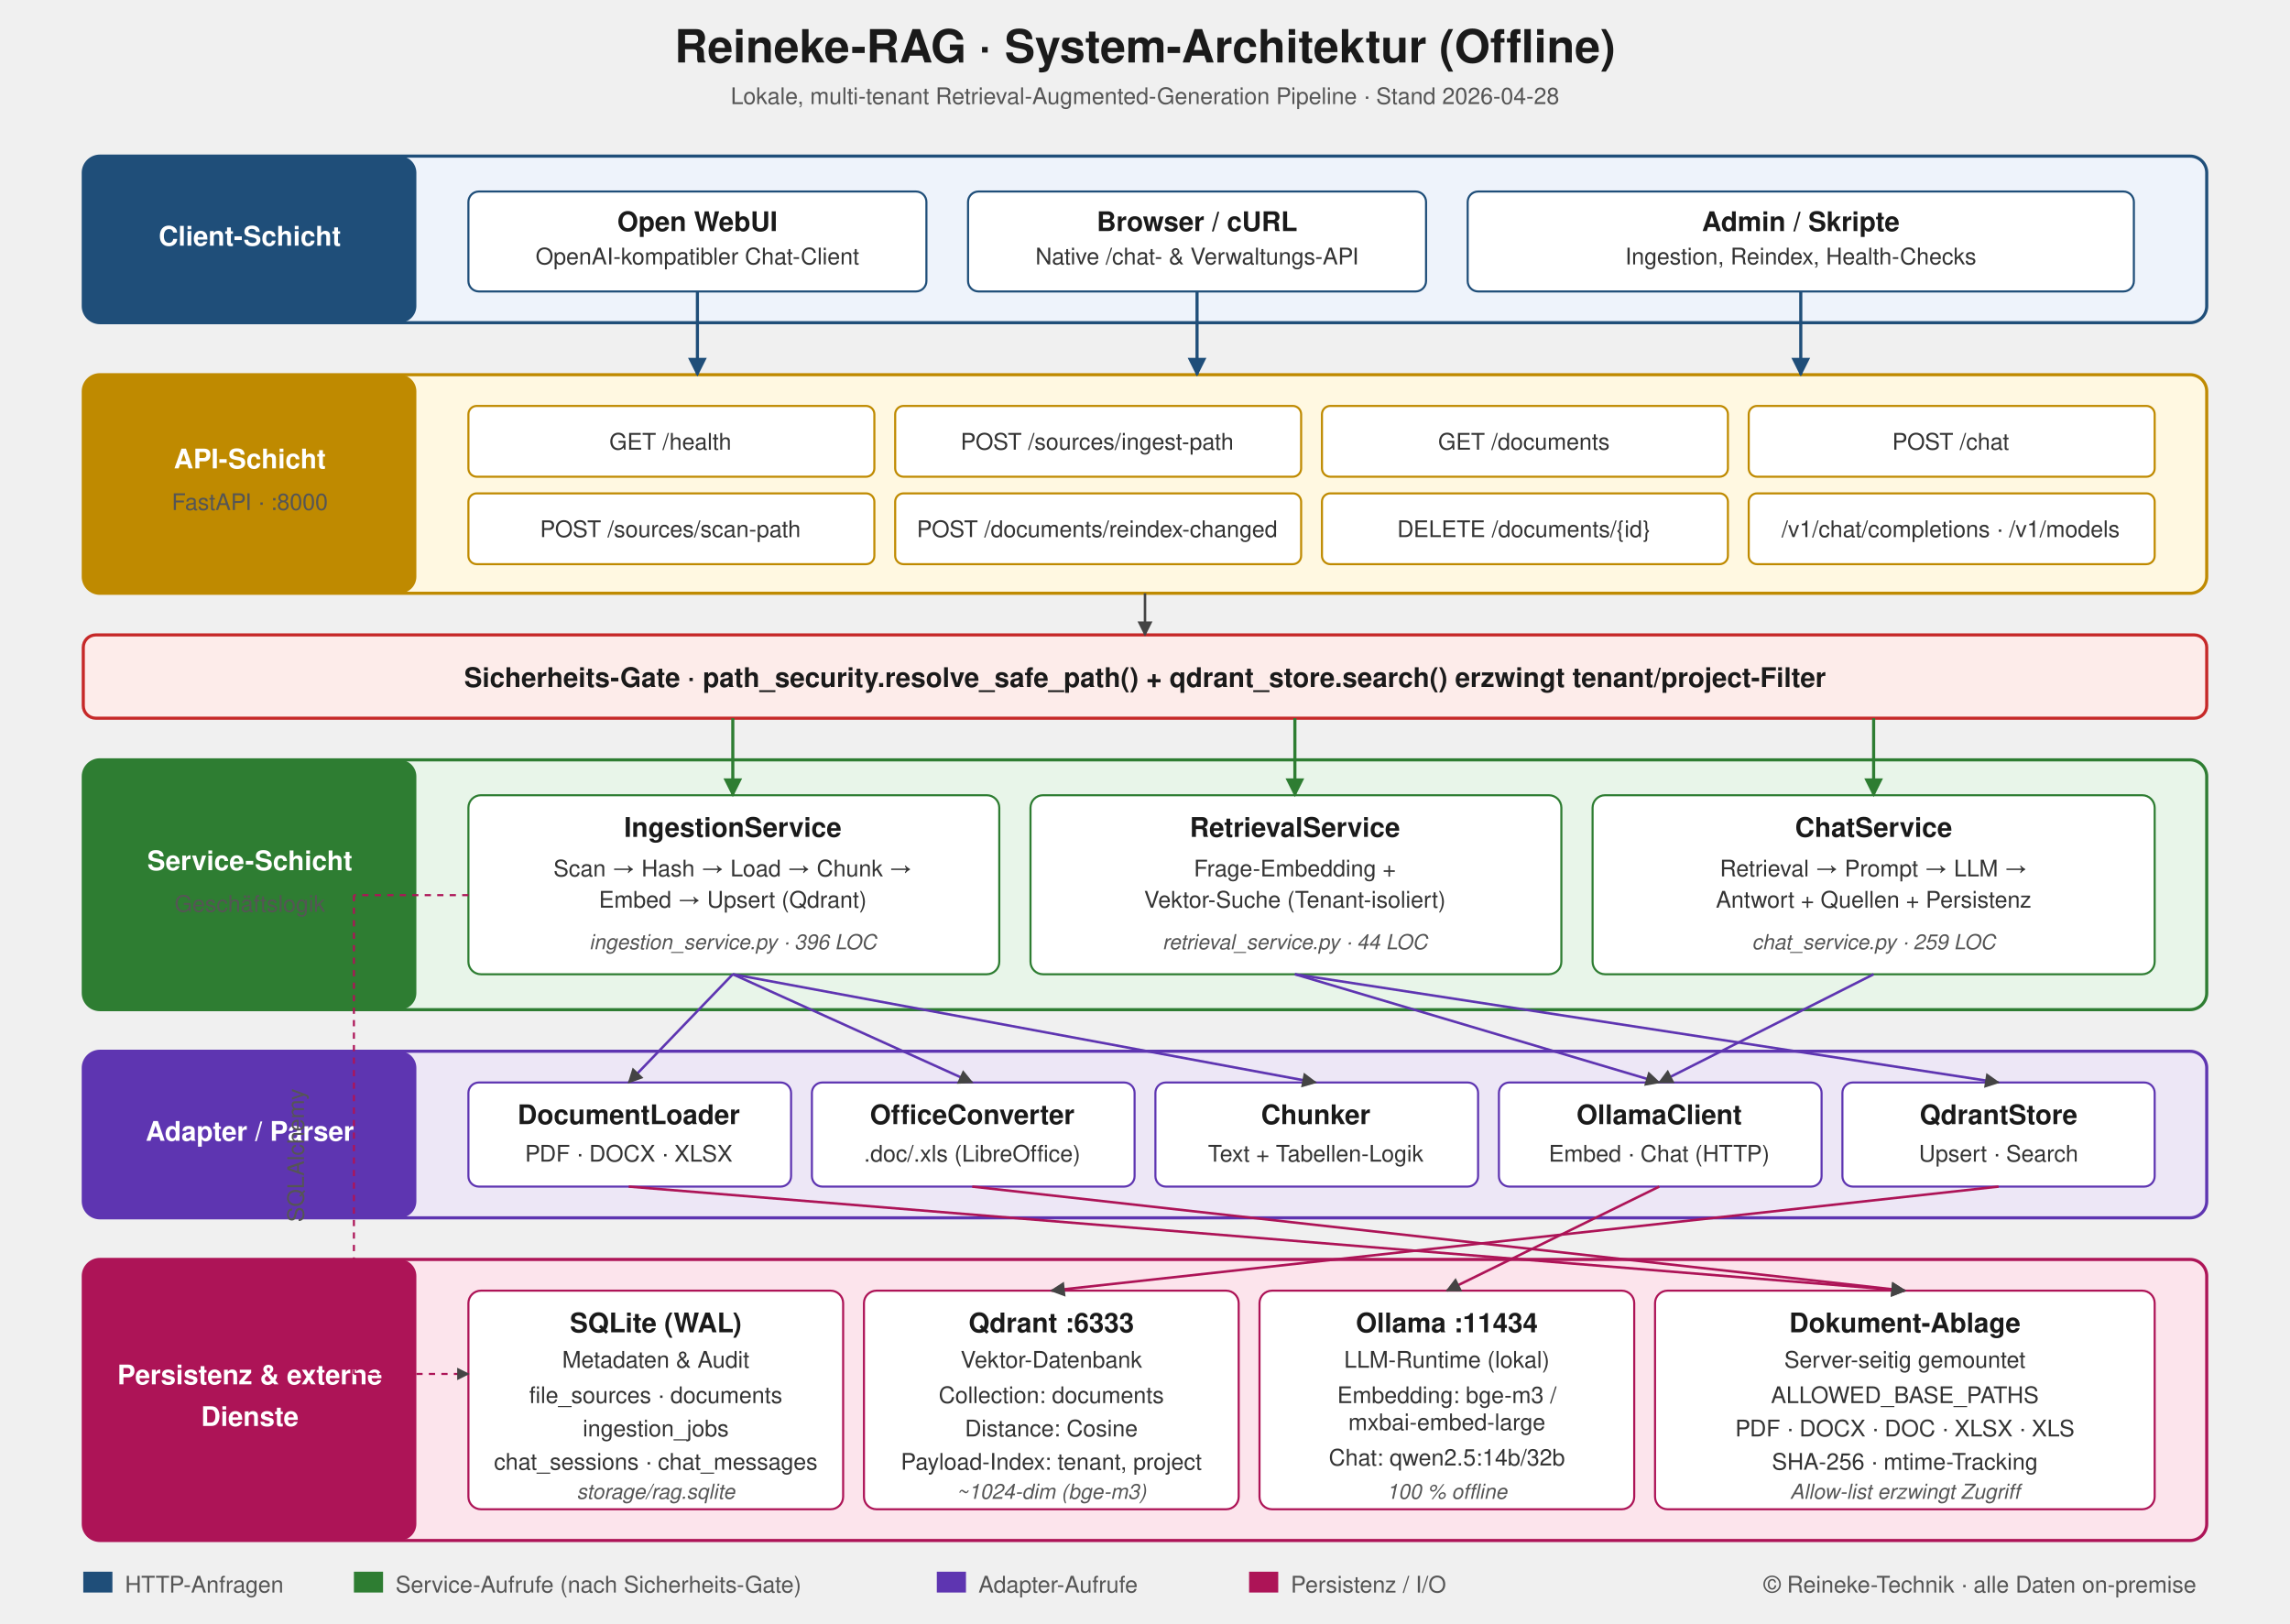
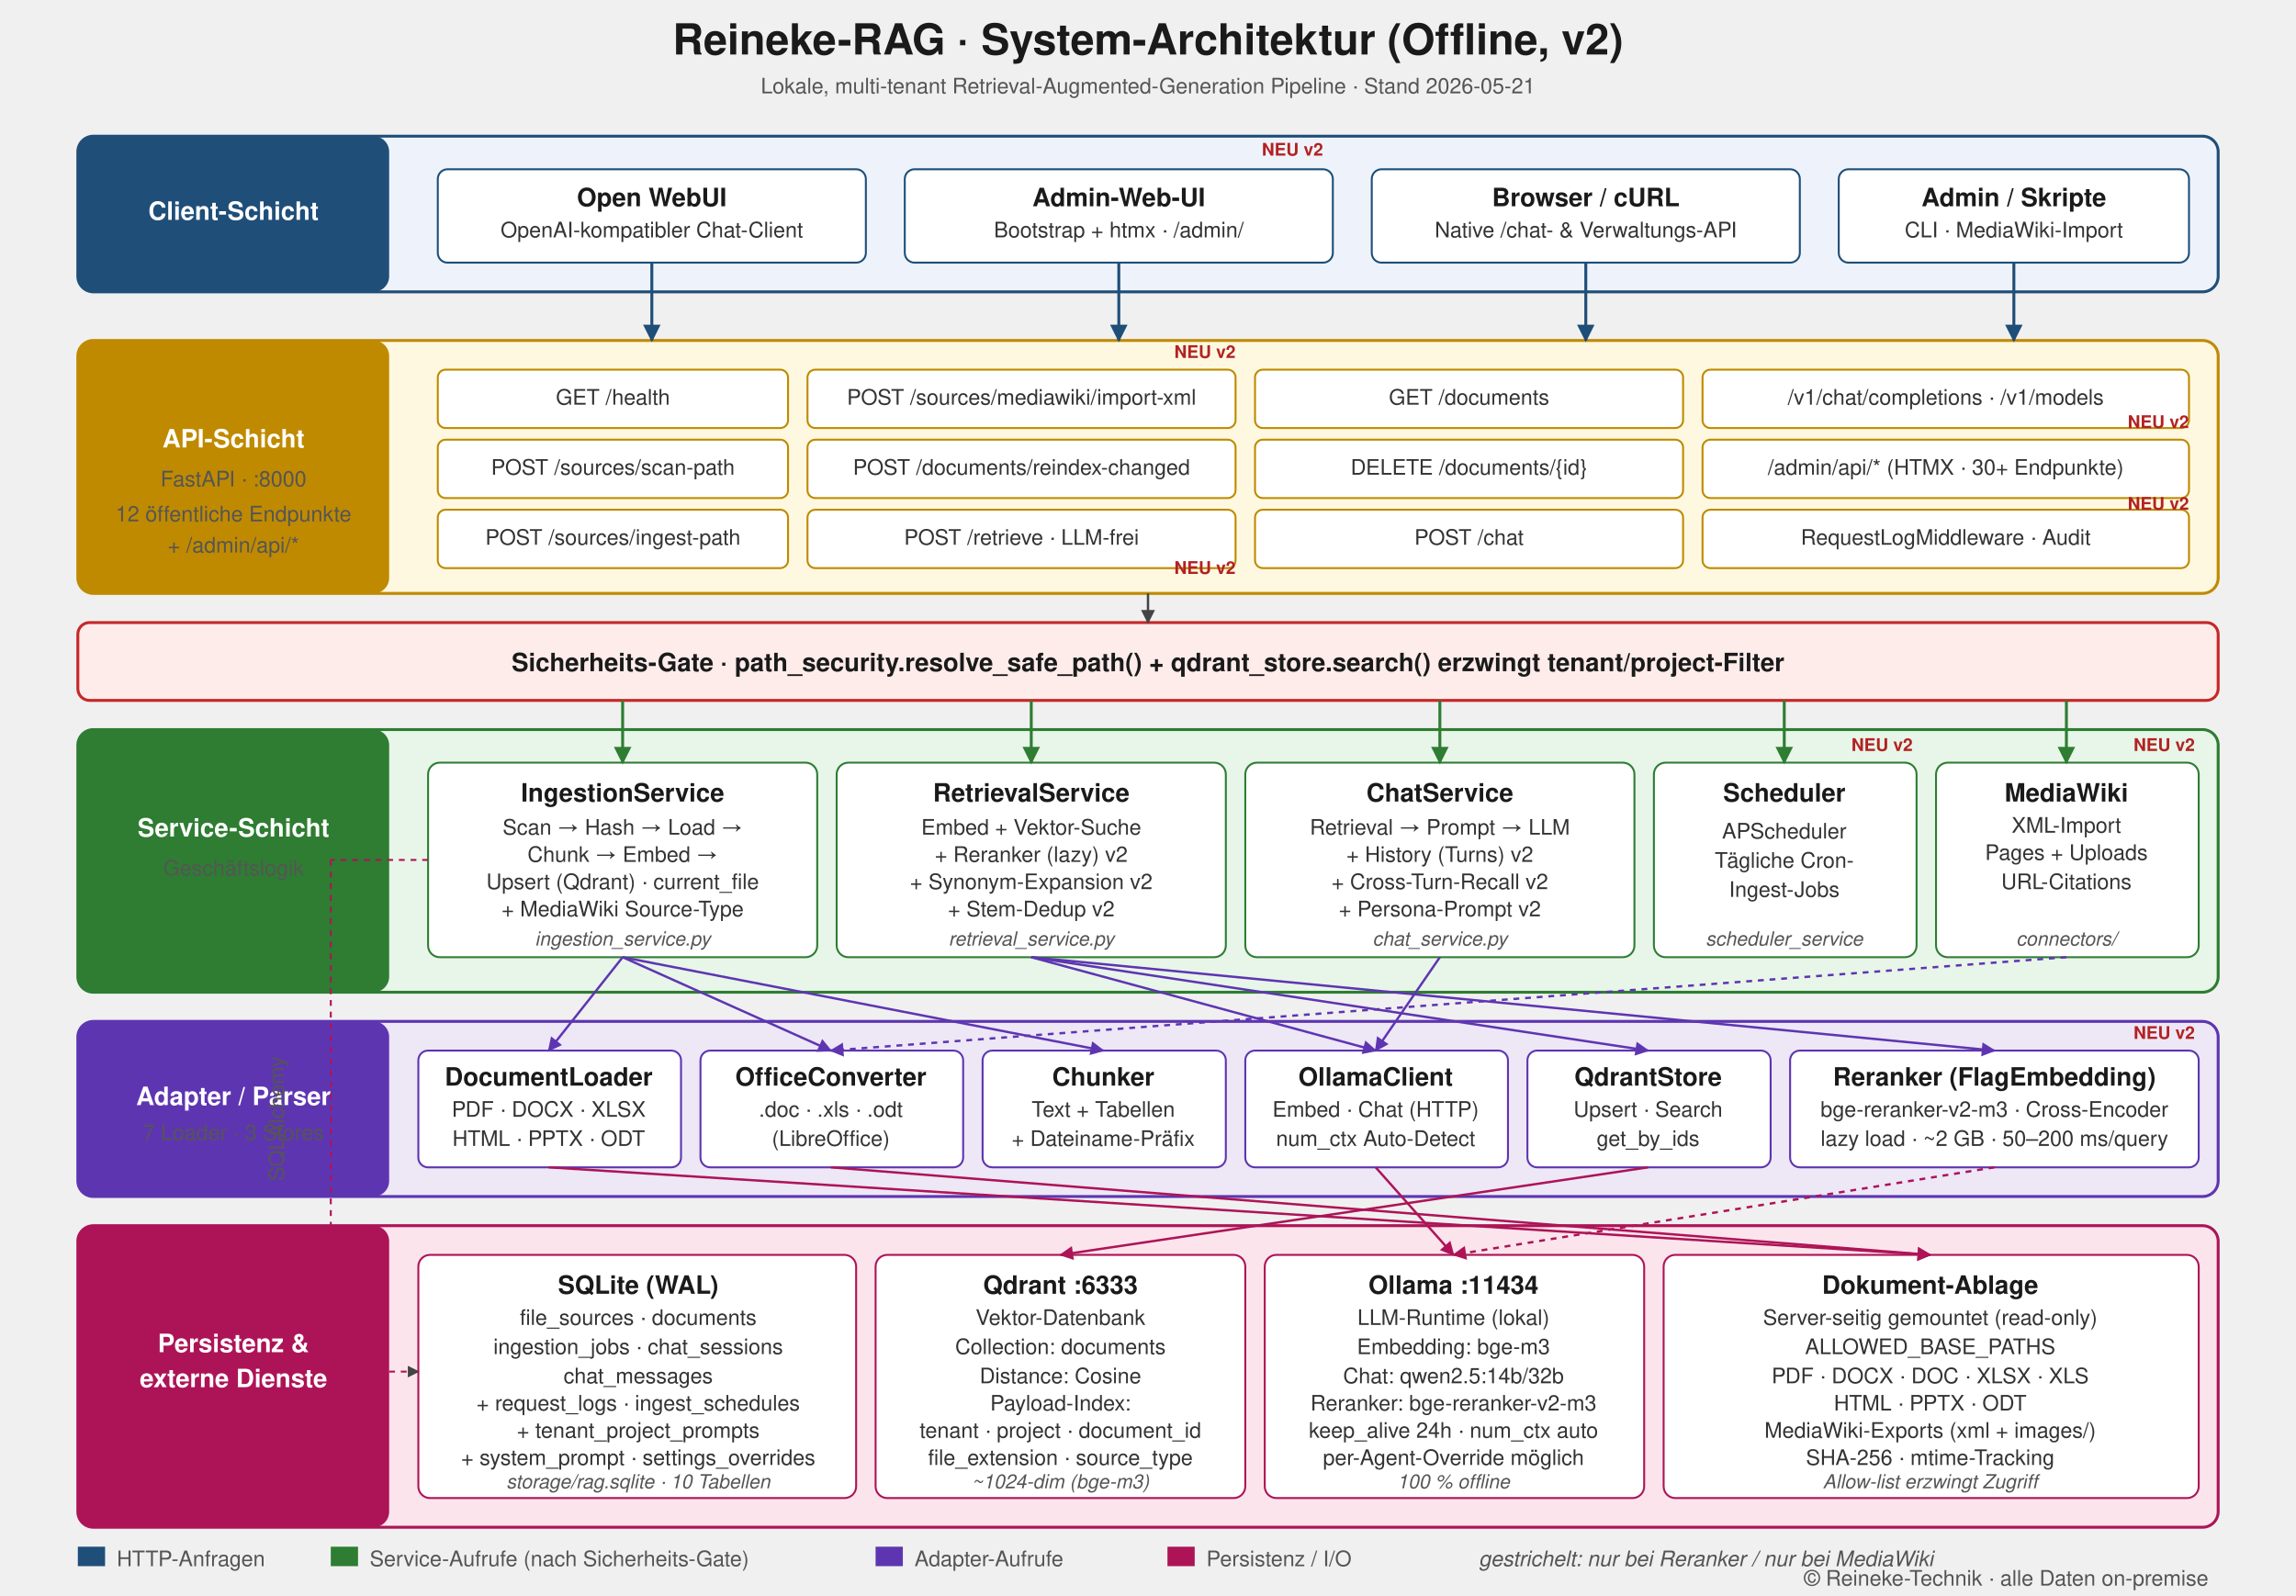
- <svg xmlns="http://www.w3.org/2000/svg" viewBox="0 0 1100 780" font-family="Helvetica, Arial, sans-serif">
+ <svg xmlns="http://www.w3.org/2000/svg" viewBox="0 0 1180 820" font-family="Helvetica, Arial, sans-serif">
  <defs>
    <marker id="arrow" viewBox="0 0 10 10" refX="9" refY="5" markerWidth="6" markerHeight="6" orient="auto-start-reverse">
      <path d="M0,0 L10,5 L0,10 Z" fill="#444" />
    </marker>
    <marker id="arrowBlue" viewBox="0 0 10 10" refX="9" refY="5" markerWidth="6" markerHeight="6" orient="auto-start-reverse">
      <path d="M0,0 L10,5 L0,10 Z" fill="#1f4e79" />
    </marker>
    <marker id="arrowGreen" viewBox="0 0 10 10" refX="9" refY="5" markerWidth="6" markerHeight="6" orient="auto-start-reverse">
      <path d="M0,0 L10,5 L0,10 Z" fill="#2e7d32" />
+     </marker>
+     <marker id="arrowPurple" viewBox="0 0 10 10" refX="9" refY="5" markerWidth="6" markerHeight="6" orient="auto-start-reverse">
+       <path d="M0,0 L10,5 L0,10 Z" fill="#5e35b1" />
+     </marker>
+     <marker id="arrowPink" viewBox="0 0 10 10" refX="9" refY="5" markerWidth="6" markerHeight="6" orient="auto-start-reverse">
+       <path d="M0,0 L10,5 L0,10 Z" fill="#ad1457" />
    </marker>
    <style>
      .title       { font-size: 22px; font-weight: bold; fill: #1a1a1a; }
      .legend      { font-size: 11px; fill: #555; }
      .layer-label { font-size: 13px; font-weight: bold; fill: #fff; }
      .box-title   { font-size: 13px; font-weight: bold; fill: #1a1a1a; }
      .box-text    { font-size: 11px; fill: #333; }
      .box-meta    { font-size: 10px; fill: #555; font-style: italic; }
      .flow-label  { font-size: 10px; fill: #1f4e79; font-weight: bold; }
-       .flow-label-g{ font-size: 10px; fill: #2e7d32; font-weight: bold; }
+       .v2-tag      { font-size: 9px; font-weight: bold; fill: #b22222; }
    </style>
  </defs>
-   <text x="550" y="30" text-anchor="middle" class="title">Reineke-RAG · System-Architektur (Offline)</text>
-   <text x="550" y="50" text-anchor="middle" class="legend">Lokale, multi-tenant Retrieval-Augmented-Generation Pipeline · Stand 2026-04-28</text>
-   <rect x="40" y="75" width="1020" height="80" rx="8" fill="#eef3fb" stroke="#1f4e79" stroke-width="1.5" />
-   <rect x="40" y="75" width="160" height="80" rx="8" fill="#1f4e79" />
-   <text x="120" y="118" text-anchor="middle" class="layer-label">Client-Schicht</text>
-   <rect x="225" y="92" width="220" height="48" rx="5" fill="#fff" stroke="#1f4e79" />
-   <text x="335" y="111" text-anchor="middle" class="box-title">Open WebUI</text>
-   <text x="335" y="127" text-anchor="middle" class="box-text">OpenAI-kompatibler Chat-Client</text>
-   <rect x="465" y="92" width="220" height="48" rx="5" fill="#fff" stroke="#1f4e79" />
-   <text x="575" y="111" text-anchor="middle" class="box-title">Browser / cURL</text>
-   <text x="575" y="127" text-anchor="middle" class="box-text">Native /chat- &amp; Verwaltungs-API</text>
-   <rect x="705" y="92" width="320" height="48" rx="5" fill="#fff" stroke="#1f4e79" />
-   <text x="865" y="111" text-anchor="middle" class="box-title">Admin / Skripte</text>
-   <text x="865" y="127" text-anchor="middle" class="box-text">Ingestion, Reindex, Health-Checks</text>
-   <rect x="40" y="180" width="1020" height="105" rx="8" fill="#fff8e1" stroke="#bf8a00" stroke-width="1.5" />
-   <rect x="40" y="180" width="160" height="105" rx="8" fill="#bf8a00" />
-   <text x="120" y="225" text-anchor="middle" class="layer-label">API-Schicht</text>
-   <text x="120" y="245" text-anchor="middle" class="legend" fill="#fff">FastAPI · :8000</text>
-   <rect x="225" y="195" width="195" height="34" rx="4" fill="#fff" stroke="#bf8a00" />
-   <text x="322" y="216" text-anchor="middle" class="box-text">GET  /health</text>
-   <rect x="225" y="237" width="195" height="34" rx="4" fill="#fff" stroke="#bf8a00" />
-   <text x="322" y="258" text-anchor="middle" class="box-text">POST /sources/scan-path</text>
-   <rect x="430" y="195" width="195" height="34" rx="4" fill="#fff" stroke="#bf8a00" />
-   <text x="527" y="216" text-anchor="middle" class="box-text">POST /sources/ingest-path</text>
-   <rect x="430" y="237" width="195" height="34" rx="4" fill="#fff" stroke="#bf8a00" />
-   <text x="527" y="258" text-anchor="middle" class="box-text">POST /documents/reindex-changed</text>
-   <rect x="635" y="195" width="195" height="34" rx="4" fill="#fff" stroke="#bf8a00" />
-   <text x="732" y="216" text-anchor="middle" class="box-text">GET    /documents</text>
-   <rect x="635" y="237" width="195" height="34" rx="4" fill="#fff" stroke="#bf8a00" />
-   <text x="732" y="258" text-anchor="middle" class="box-text">DELETE /documents/{id}</text>
-   <rect x="840" y="195" width="195" height="34" rx="4" fill="#fff" stroke="#bf8a00" />
-   <text x="937" y="216" text-anchor="middle" class="box-text">POST /chat</text>
-   <rect x="840" y="237" width="195" height="34" rx="4" fill="#fff" stroke="#bf8a00" />
-   <text x="937" y="258" text-anchor="middle" class="box-text">/v1/chat/completions · /v1/models</text>
-   <rect x="40" y="305" width="1020" height="40" rx="6" fill="#fdecea" stroke="#c62828" stroke-width="1.5" />
-   <text x="550" y="330" text-anchor="middle" class="box-title" fill="#c62828">
+   <text x="590" y="28" text-anchor="middle" class="title">Reineke-RAG · System-Architektur (Offline, v2)</text>
+   <text x="590" y="48" text-anchor="middle" class="legend">Lokale, multi-tenant Retrieval-Augmented-Generation Pipeline · Stand 2026-05-21</text>
+   <rect x="40" y="70" width="1100" height="80" rx="8" fill="#eef3fb" stroke="#1f4e79" stroke-width="1.5" />
+   <rect x="40" y="70" width="160" height="80" rx="8" fill="#1f4e79" />
+   <text x="120" y="113" text-anchor="middle" class="layer-label">Client-Schicht</text>
+   <rect x="225" y="87" width="220" height="48" rx="5" fill="#fff" stroke="#1f4e79" />
+   <text x="335" y="106" text-anchor="middle" class="box-title">Open WebUI</text>
+   <text x="335" y="122" text-anchor="middle" class="box-text">OpenAI-kompatibler Chat-Client</text>
+   <rect x="465" y="87" width="220" height="48" rx="5" fill="#fff" stroke="#1f4e79" />
+   <text x="575" y="106" text-anchor="middle" class="box-title">Admin-Web-UI</text>
+   <text x="575" y="122" text-anchor="middle" class="box-text">Bootstrap + htmx · /admin/</text>
+   <text x="680" y="80" text-anchor="end" class="v2-tag">NEU v2</text>
+   <rect x="705" y="87" width="220" height="48" rx="5" fill="#fff" stroke="#1f4e79" />
+   <text x="815" y="106" text-anchor="middle" class="box-title">Browser / cURL</text>
+   <text x="815" y="122" text-anchor="middle" class="box-text">Native /chat- &amp; Verwaltungs-API</text>
+   <rect x="945" y="87" width="180" height="48" rx="5" fill="#fff" stroke="#1f4e79" />
+   <text x="1035" y="106" text-anchor="middle" class="box-title">Admin / Skripte</text>
+   <text x="1035" y="122" text-anchor="middle" class="box-text">CLI · MediaWiki-Import</text>
+   <rect x="40" y="175" width="1100" height="130" rx="8" fill="#fff8e1" stroke="#bf8a00" stroke-width="1.5" />
+   <rect x="40" y="175" width="160" height="130" rx="8" fill="#bf8a00" />
+   <text x="120" y="230" text-anchor="middle" class="layer-label">API-Schicht</text>
+   <text x="120" y="250" text-anchor="middle" class="legend" fill="#fff">FastAPI · :8000</text>
+   <text x="120" y="268" text-anchor="middle" class="legend" fill="#fff">12 öffentliche Endpunkte</text>
+   <text x="120" y="284" text-anchor="middle" class="legend" fill="#fff">+ /admin/api/*</text>
+   <rect x="225" y="190" width="180" height="30" rx="4" fill="#fff" stroke="#bf8a00" />
+   <text x="315" y="208" text-anchor="middle" class="box-text">GET /health</text>
+   <rect x="225" y="226" width="180" height="30" rx="4" fill="#fff" stroke="#bf8a00" />
+   <text x="315" y="244" text-anchor="middle" class="box-text">POST /sources/scan-path</text>
+   <rect x="225" y="262" width="180" height="30" rx="4" fill="#fff" stroke="#bf8a00" />
+   <text x="315" y="280" text-anchor="middle" class="box-text">POST /sources/ingest-path</text>
+   <rect x="415" y="190" width="220" height="30" rx="4" fill="#fff" stroke="#bf8a00" />
+   <text x="525" y="208" text-anchor="middle" class="box-text">POST /sources/mediawiki/import-xml</text>
+   <text x="635" y="184" text-anchor="end" class="v2-tag">NEU v2</text>
+   <rect x="415" y="226" width="220" height="30" rx="4" fill="#fff" stroke="#bf8a00" />
+   <text x="525" y="244" text-anchor="middle" class="box-text">POST /documents/reindex-changed</text>
+   <rect x="415" y="262" width="220" height="30" rx="4" fill="#fff" stroke="#bf8a00" />
+   <text x="525" y="280" text-anchor="middle" class="box-text">POST /retrieve · LLM-frei</text>
+   <text x="635" y="295" text-anchor="end" class="v2-tag">NEU v2</text>
+   <rect x="645" y="190" width="220" height="30" rx="4" fill="#fff" stroke="#bf8a00" />
+   <text x="755" y="208" text-anchor="middle" class="box-text">GET /documents</text>
+   <rect x="645" y="226" width="220" height="30" rx="4" fill="#fff" stroke="#bf8a00" />
+   <text x="755" y="244" text-anchor="middle" class="box-text">DELETE /documents/{id}</text>
+   <rect x="645" y="262" width="220" height="30" rx="4" fill="#fff" stroke="#bf8a00" />
+   <text x="755" y="280" text-anchor="middle" class="box-text">POST /chat</text>
+   <rect x="875" y="190" width="250" height="30" rx="4" fill="#fff" stroke="#bf8a00" />
+   <text x="1000" y="208" text-anchor="middle" class="box-text">/v1/chat/completions · /v1/models</text>
+   <rect x="875" y="226" width="250" height="30" rx="4" fill="#fff" stroke="#bf8a00" />
+   <text x="1000" y="244" text-anchor="middle" class="box-text">/admin/api/* (HTMX · 30+ Endpunkte)</text>
+   <text x="1125" y="220" text-anchor="end" class="v2-tag">NEU v2</text>
+   <rect x="875" y="262" width="250" height="30" rx="4" fill="#fff" stroke="#bf8a00" />
+   <text x="1000" y="280" text-anchor="middle" class="box-text">RequestLogMiddleware · Audit</text>
+   <text x="1125" y="262" text-anchor="end" class="v2-tag">NEU v2</text>
+   <rect x="40" y="320" width="1100" height="40" rx="6" fill="#fdecea" stroke="#c62828" stroke-width="1.5" />
+   <text x="590" y="345" text-anchor="middle" class="box-title" fill="#c62828">
    Sicherheits-Gate · path_security.resolve_safe_path()  +  qdrant_store.search() erzwingt tenant/project-Filter
  </text>
-   <rect x="40" y="365" width="1020" height="120" rx="8" fill="#e8f5e9" stroke="#2e7d32" stroke-width="1.5" />
-   <rect x="40" y="365" width="160" height="120" rx="8" fill="#2e7d32" />
-   <text x="120" y="418" text-anchor="middle" class="layer-label">Service-Schicht</text>
-   <text x="120" y="438" text-anchor="middle" class="legend" fill="#fff">Geschäftslogik</text>
-   <rect x="225" y="382" width="255" height="86" rx="6" fill="#fff" stroke="#2e7d32" />
-   <text x="352" y="402" text-anchor="middle" class="box-title">IngestionService</text>
-   <text x="352" y="421" text-anchor="middle" class="box-text">Scan → Hash → Load → Chunk →</text>
-   <text x="352" y="436" text-anchor="middle" class="box-text">Embed → Upsert (Qdrant)</text>
-   <text x="352" y="456" text-anchor="middle" class="box-meta">ingestion_service.py · 396 LOC</text>
-   <rect x="495" y="382" width="255" height="86" rx="6" fill="#fff" stroke="#2e7d32" />
-   <text x="622" y="402" text-anchor="middle" class="box-title">RetrievalService</text>
-   <text x="622" y="421" text-anchor="middle" class="box-text">Frage-Embedding +</text>
-   <text x="622" y="436" text-anchor="middle" class="box-text">Vektor-Suche (Tenant-isoliert)</text>
-   <text x="622" y="456" text-anchor="middle" class="box-meta">retrieval_service.py · 44 LOC</text>
-   <rect x="765" y="382" width="270" height="86" rx="6" fill="#fff" stroke="#2e7d32" />
-   <text x="900" y="402" text-anchor="middle" class="box-title">ChatService</text>
-   <text x="900" y="421" text-anchor="middle" class="box-text">Retrieval → Prompt → LLM →</text>
-   <text x="900" y="436" text-anchor="middle" class="box-text">Antwort + Quellen + Persistenz</text>
-   <text x="900" y="456" text-anchor="middle" class="box-meta">chat_service.py · 259 LOC</text>
-   <rect x="40" y="505" width="1020" height="80" rx="8" fill="#ede7f6" stroke="#5e35b1" stroke-width="1.5" />
-   <rect x="40" y="505" width="160" height="80" rx="8" fill="#5e35b1" />
-   <text x="120" y="548" text-anchor="middle" class="layer-label">Adapter / Parser</text>
-   <rect x="225" y="520" width="155" height="50" rx="5" fill="#fff" stroke="#5e35b1" />
-   <text x="302" y="540" text-anchor="middle" class="box-title">DocumentLoader</text>
-   <text x="302" y="558" text-anchor="middle" class="box-text">PDF · DOCX · XLSX</text>
-   <rect x="390" y="520" width="155" height="50" rx="5" fill="#fff" stroke="#5e35b1" />
-   <text x="467" y="540" text-anchor="middle" class="box-title">OfficeConverter</text>
-   <text x="467" y="558" text-anchor="middle" class="box-text">.doc/.xls (LibreOffice)</text>
-   <rect x="555" y="520" width="155" height="50" rx="5" fill="#fff" stroke="#5e35b1" />
-   <text x="632" y="540" text-anchor="middle" class="box-title">Chunker</text>
-   <text x="632" y="558" text-anchor="middle" class="box-text">Text + Tabellen-Logik</text>
-   <rect x="720" y="520" width="155" height="50" rx="5" fill="#fff" stroke="#5e35b1" />
-   <text x="797" y="540" text-anchor="middle" class="box-title">OllamaClient</text>
-   <text x="797" y="558" text-anchor="middle" class="box-text">Embed · Chat (HTTP)</text>
-   <rect x="885" y="520" width="150" height="50" rx="5" fill="#fff" stroke="#5e35b1" />
-   <text x="960" y="540" text-anchor="middle" class="box-title">QdrantStore</text>
-   <text x="960" y="558" text-anchor="middle" class="box-text">Upsert · Search</text>
-   <rect x="40" y="605" width="1020" height="135" rx="8" fill="#fce4ec" stroke="#ad1457" stroke-width="1.5" />
-   <rect x="40" y="605" width="160" height="135" rx="8" fill="#ad1457" />
-   <text x="120" y="665" text-anchor="middle" class="layer-label">Persistenz &amp; externe</text>
-   <text x="120" y="685" text-anchor="middle" class="layer-label">Dienste</text>
-   <rect x="225" y="620" width="180" height="105" rx="6" fill="#fff" stroke="#ad1457" />
-   <text x="315" y="640" text-anchor="middle" class="box-title">SQLite (WAL)</text>
-   <text x="315" y="657" text-anchor="middle" class="box-text">Metadaten &amp; Audit</text>
-   <text x="315" y="674" text-anchor="middle" class="box-text">file_sources · documents</text>
-   <text x="315" y="690" text-anchor="middle" class="box-text">ingestion_jobs</text>
-   <text x="315" y="706" text-anchor="middle" class="box-text">chat_sessions · chat_messages</text>
-   <text x="315" y="720" text-anchor="middle" class="box-meta">storage/rag.sqlite</text>
-   <rect x="415" y="620" width="180" height="105" rx="6" fill="#fff" stroke="#ad1457" />
-   <text x="505" y="640" text-anchor="middle" class="box-title">Qdrant :6333</text>
-   <text x="505" y="657" text-anchor="middle" class="box-text">Vektor-Datenbank</text>
-   <text x="505" y="674" text-anchor="middle" class="box-text">Collection: documents</text>
-   <text x="505" y="690" text-anchor="middle" class="box-text">Distance: Cosine</text>
-   <text x="505" y="706" text-anchor="middle" class="box-text">Payload-Index: tenant, project</text>
-   <text x="505" y="720" text-anchor="middle" class="box-meta">~1024-dim (bge-m3)</text>
-   <rect x="605" y="620" width="180" height="105" rx="6" fill="#fff" stroke="#ad1457" />
-   <text x="695" y="640" text-anchor="middle" class="box-title">Ollama :11434</text>
-   <text x="695" y="657" text-anchor="middle" class="box-text">LLM-Runtime (lokal)</text>
-   <text x="695" y="674" text-anchor="middle" class="box-text">Embedding: bge-m3 /</text>
-   <text x="695" y="687" text-anchor="middle" class="box-text">mxbai-embed-large</text>
-   <text x="695" y="704" text-anchor="middle" class="box-text">Chat: qwen2.5:14b/32b</text>
-   <text x="695" y="720" text-anchor="middle" class="box-meta">100 % offline</text>
-   <rect x="795" y="620" width="240" height="105" rx="6" fill="#fff" stroke="#ad1457" />
-   <text x="915" y="640" text-anchor="middle" class="box-title">Dokument-Ablage</text>
-   <text x="915" y="657" text-anchor="middle" class="box-text">Server-seitig gemountet</text>
-   <text x="915" y="674" text-anchor="middle" class="box-text">ALLOWED_BASE_PATHS</text>
-   <text x="915" y="690" text-anchor="middle" class="box-text">PDF · DOCX · DOC · XLSX · XLS</text>
-   <text x="915" y="706" text-anchor="middle" class="box-text">SHA-256 · mtime-Tracking</text>
-   <text x="915" y="720" text-anchor="middle" class="box-meta">Allow-list erzwingt Zugriff</text>
-   <line x1="335" y1="140" x2="335" y2="180" stroke="#1f4e79" stroke-width="1.5" marker-end="url(#arrowBlue)" />
-   <line x1="575" y1="140" x2="575" y2="180" stroke="#1f4e79" stroke-width="1.5" marker-end="url(#arrowBlue)" />
-   <line x1="865" y1="140" x2="865" y2="180" stroke="#1f4e79" stroke-width="1.5" marker-end="url(#arrowBlue)" />
-   <line x1="550" y1="285" x2="550" y2="305" stroke="#444" stroke-width="1.2" marker-end="url(#arrow)" />
-   <line x1="352" y1="345" x2="352" y2="382" stroke="#2e7d32" stroke-width="1.5" marker-end="url(#arrowGreen)" />
-   <line x1="622" y1="345" x2="622" y2="382" stroke="#2e7d32" stroke-width="1.5" marker-end="url(#arrowGreen)" />
-   <line x1="900" y1="345" x2="900" y2="382" stroke="#2e7d32" stroke-width="1.5" marker-end="url(#arrowGreen)" />
-   <line x1="352" y1="468" x2="302" y2="520" stroke="#5e35b1" stroke-width="1.2" marker-end="url(#arrow)" />
-   <line x1="352" y1="468" x2="467" y2="520" stroke="#5e35b1" stroke-width="1.2" marker-end="url(#arrow)" />
-   <line x1="352" y1="468" x2="632" y2="520" stroke="#5e35b1" stroke-width="1.2" marker-end="url(#arrow)" />
-   <line x1="622" y1="468" x2="797" y2="520" stroke="#5e35b1" stroke-width="1.2" marker-end="url(#arrow)" />
-   <line x1="900" y1="468" x2="797" y2="520" stroke="#5e35b1" stroke-width="1.2" marker-end="url(#arrow)" />
-   <line x1="622" y1="468" x2="960" y2="520" stroke="#5e35b1" stroke-width="1.2" marker-end="url(#arrow)" />
-   <line x1="797" y1="570" x2="695" y2="620" stroke="#ad1457" stroke-width="1.2" marker-end="url(#arrow)" />
-   <line x1="960" y1="570" x2="505" y2="620" stroke="#ad1457" stroke-width="1.2" marker-end="url(#arrow)" />
-   <line x1="302" y1="570" x2="915" y2="620" stroke="#ad1457" stroke-width="1.2" marker-end="url(#arrow)" />
-   <line x1="467" y1="570" x2="915" y2="620" stroke="#ad1457" stroke-width="1.2" marker-end="url(#arrow)" />
-   <line x1="225" y1="430" x2="170" y2="430" stroke="#ad1457" stroke-width="1" stroke-dasharray="3,3" />
-   <line x1="170" y1="430" x2="170" y2="660" stroke="#ad1457" stroke-width="1" stroke-dasharray="3,3" />
-   <line x1="170" y1="660" x2="225" y2="660" stroke="#ad1457" stroke-width="1" stroke-dasharray="3,3" marker-end="url(#arrow)" />
-   <text x="146" y="555" text-anchor="middle" class="legend" fill="#ad1457" transform="rotate(-90 146 555)">SQLAlchemy</text>
-   <rect x="40" y="755" width="14" height="10" fill="#1f4e79" />
-   <text x="60" y="765" class="legend">HTTP-Anfragen</text>
-   <rect x="170" y="755" width="14" height="10" fill="#2e7d32" />
-   <text x="190" y="765" class="legend">Service-Aufrufe (nach Sicherheits-Gate)</text>
-   <rect x="450" y="755" width="14" height="10" fill="#5e35b1" />
-   <text x="470" y="765" class="legend">Adapter-Aufrufe</text>
-   <rect x="600" y="755" width="14" height="10" fill="#ad1457" />
-   <text x="620" y="765" class="legend">Persistenz / I/O</text>
-   <text x="1055" y="765" text-anchor="end" class="legend">© Reineke-Technik · alle Daten on-premise</text>
+   <rect x="40" y="375" width="1100" height="135" rx="8" fill="#e8f5e9" stroke="#2e7d32" stroke-width="1.5" />
+   <rect x="40" y="375" width="160" height="135" rx="8" fill="#2e7d32" />
+   <text x="120" y="430" text-anchor="middle" class="layer-label">Service-Schicht</text>
+   <text x="120" y="450" text-anchor="middle" class="legend" fill="#fff">Geschäftslogik</text>
+   <rect x="220" y="392" width="200" height="100" rx="6" fill="#fff" stroke="#2e7d32" />
+   <text x="320" y="412" text-anchor="middle" class="box-title">IngestionService</text>
+   <text x="320" y="429" text-anchor="middle" class="box-text">Scan → Hash → Load →</text>
+   <text x="320" y="443" text-anchor="middle" class="box-text">Chunk → Embed →</text>
+   <text x="320" y="457" text-anchor="middle" class="box-text">Upsert (Qdrant) · current_file</text>
+   <text x="320" y="471" text-anchor="middle" class="box-text">+ MediaWiki Source-Type</text>
+   <text x="320" y="486" text-anchor="middle" class="box-meta">ingestion_service.py</text>
+   <rect x="430" y="392" width="200" height="100" rx="6" fill="#fff" stroke="#2e7d32" />
+   <text x="530" y="412" text-anchor="middle" class="box-title">RetrievalService</text>
+   <text x="530" y="429" text-anchor="middle" class="box-text">Embed + Vektor-Suche</text>
+   <text x="530" y="443" text-anchor="middle" class="box-text">+ Reranker (lazy) v2</text>
+   <text x="530" y="457" text-anchor="middle" class="box-text">+ Synonym-Expansion v2</text>
+   <text x="530" y="471" text-anchor="middle" class="box-text">+ Stem-Dedup v2</text>
+   <text x="530" y="486" text-anchor="middle" class="box-meta">retrieval_service.py</text>
+   <rect x="640" y="392" width="200" height="100" rx="6" fill="#fff" stroke="#2e7d32" />
+   <text x="740" y="412" text-anchor="middle" class="box-title">ChatService</text>
+   <text x="740" y="429" text-anchor="middle" class="box-text">Retrieval → Prompt → LLM</text>
+   <text x="740" y="443" text-anchor="middle" class="box-text">+ History (Turns) v2</text>
+   <text x="740" y="457" text-anchor="middle" class="box-text">+ Cross-Turn-Recall v2</text>
+   <text x="740" y="471" text-anchor="middle" class="box-text">+ Persona-Prompt v2</text>
+   <text x="740" y="486" text-anchor="middle" class="box-meta">chat_service.py</text>
+   <rect x="850" y="392" width="135" height="100" rx="6" fill="#fff" stroke="#2e7d32" />
+   <text x="917" y="412" text-anchor="middle" class="box-title">Scheduler</text>
+   <text x="917" y="431" text-anchor="middle" class="box-text">APScheduler</text>
+   <text x="917" y="446" text-anchor="middle" class="box-text">Tägliche Cron-</text>
+   <text x="917" y="461" text-anchor="middle" class="box-text">Ingest-Jobs</text>
+   <text x="917" y="486" text-anchor="middle" class="box-meta">scheduler_service</text>
+   <text x="983" y="386" text-anchor="end" class="v2-tag">NEU v2</text>
+   <rect x="995" y="392" width="135" height="100" rx="6" fill="#fff" stroke="#2e7d32" />
+   <text x="1062" y="412" text-anchor="middle" class="box-title">MediaWiki</text>
+   <text x="1062" y="428" text-anchor="middle" class="box-text">XML-Import</text>
+   <text x="1062" y="442" text-anchor="middle" class="box-text">Pages + Uploads</text>
+   <text x="1062" y="457" text-anchor="middle" class="box-text">URL-Citations</text>
+   <text x="1062" y="486" text-anchor="middle" class="box-meta">connectors/</text>
+   <text x="1128" y="386" text-anchor="end" class="v2-tag">NEU v2</text>
+   <rect x="40" y="525" width="1100" height="90" rx="8" fill="#ede7f6" stroke="#5e35b1" stroke-width="1.5" />
+   <rect x="40" y="525" width="160" height="90" rx="8" fill="#5e35b1" />
+   <text x="120" y="568" text-anchor="middle" class="layer-label">Adapter / Parser</text>
+   <text x="120" y="586" text-anchor="middle" class="legend" fill="#fff">7 Loader · 3 Stores</text>
+   <rect x="215" y="540" width="135" height="60" rx="5" fill="#fff" stroke="#5e35b1" />
+   <text x="282" y="558" text-anchor="middle" class="box-title">DocumentLoader</text>
+   <text x="282" y="574" text-anchor="middle" class="box-text">PDF · DOCX · XLSX</text>
+   <text x="282" y="589" text-anchor="middle" class="box-text">HTML · PPTX · ODT</text>
+   <rect x="360" y="540" width="135" height="60" rx="5" fill="#fff" stroke="#5e35b1" />
+   <text x="427" y="558" text-anchor="middle" class="box-title">OfficeConverter</text>
+   <text x="427" y="574" text-anchor="middle" class="box-text">.doc · .xls · .odt</text>
+   <text x="427" y="589" text-anchor="middle" class="box-text">(LibreOffice)</text>
+   <rect x="505" y="540" width="125" height="60" rx="5" fill="#fff" stroke="#5e35b1" />
+   <text x="567" y="558" text-anchor="middle" class="box-title">Chunker</text>
+   <text x="567" y="574" text-anchor="middle" class="box-text">Text + Tabellen</text>
+   <text x="567" y="589" text-anchor="middle" class="box-text">+ Dateiname-Präfix</text>
+   <rect x="640" y="540" width="135" height="60" rx="5" fill="#fff" stroke="#5e35b1" />
+   <text x="707" y="558" text-anchor="middle" class="box-title">OllamaClient</text>
+   <text x="707" y="574" text-anchor="middle" class="box-text">Embed · Chat (HTTP)</text>
+   <text x="707" y="589" text-anchor="middle" class="box-text">num_ctx Auto-Detect</text>
+   <rect x="785" y="540" width="125" height="60" rx="5" fill="#fff" stroke="#5e35b1" />
+   <text x="847" y="558" text-anchor="middle" class="box-title">QdrantStore</text>
+   <text x="847" y="574" text-anchor="middle" class="box-text">Upsert · Search</text>
+   <text x="847" y="589" text-anchor="middle" class="box-text">get_by_ids</text>
+   <rect x="920" y="540" width="210" height="60" rx="5" fill="#fff" stroke="#5e35b1" />
+   <text x="1025" y="558" text-anchor="middle" class="box-title">Reranker (FlagEmbedding)</text>
+   <text x="1025" y="574" text-anchor="middle" class="box-text">bge-reranker-v2-m3 · Cross-Encoder</text>
+   <text x="1025" y="589" text-anchor="middle" class="box-text">lazy load · ~2 GB · 50–200 ms/query</text>
+   <text x="1128" y="534" text-anchor="end" class="v2-tag">NEU v2</text>
+   <rect x="40" y="630" width="1100" height="155" rx="8" fill="#fce4ec" stroke="#ad1457" stroke-width="1.5" />
+   <rect x="40" y="630" width="160" height="155" rx="8" fill="#ad1457" />
+   <text x="120" y="695" text-anchor="middle" class="layer-label">Persistenz &amp;</text>
+   <text x="120" y="713" text-anchor="middle" class="layer-label">externe Dienste</text>
+   <rect x="215" y="645" width="225" height="125" rx="6" fill="#fff" stroke="#ad1457" />
+   <text x="328" y="665" text-anchor="middle" class="box-title">SQLite (WAL)</text>
+   <text x="328" y="681" text-anchor="middle" class="box-text">file_sources · documents</text>
+   <text x="328" y="696" text-anchor="middle" class="box-text">ingestion_jobs · chat_sessions</text>
+   <text x="328" y="711" text-anchor="middle" class="box-text">chat_messages</text>
+   <text x="328" y="725" text-anchor="middle" class="box-text" fill="#b22222">+ request_logs · ingest_schedules</text>
+   <text x="328" y="739" text-anchor="middle" class="box-text" fill="#b22222">+ tenant_project_prompts</text>
+   <text x="328" y="753" text-anchor="middle" class="box-text" fill="#b22222">+ system_prompt · settings_overrides</text>
+   <text x="328" y="765" text-anchor="middle" class="box-meta">storage/rag.sqlite · 10 Tabellen</text>
+   <rect x="450" y="645" width="190" height="125" rx="6" fill="#fff" stroke="#ad1457" />
+   <text x="545" y="665" text-anchor="middle" class="box-title">Qdrant :6333</text>
+   <text x="545" y="681" text-anchor="middle" class="box-text">Vektor-Datenbank</text>
+   <text x="545" y="696" text-anchor="middle" class="box-text">Collection: documents</text>
+   <text x="545" y="711" text-anchor="middle" class="box-text">Distance: Cosine</text>
+   <text x="545" y="725" text-anchor="middle" class="box-text">Payload-Index:</text>
+   <text x="545" y="739" text-anchor="middle" class="box-text">tenant · project · document_id</text>
+   <text x="545" y="753" text-anchor="middle" class="box-text">file_extension · source_type</text>
+   <text x="545" y="765" text-anchor="middle" class="box-meta">~1024-dim (bge-m3)</text>
+   <rect x="650" y="645" width="195" height="125" rx="6" fill="#fff" stroke="#ad1457" />
+   <text x="747" y="665" text-anchor="middle" class="box-title">Ollama :11434</text>
+   <text x="747" y="681" text-anchor="middle" class="box-text">LLM-Runtime (lokal)</text>
+   <text x="747" y="696" text-anchor="middle" class="box-text">Embedding: bge-m3</text>
+   <text x="747" y="711" text-anchor="middle" class="box-text">Chat: qwen2.5:14b/32b</text>
+   <text x="747" y="725" text-anchor="middle" class="box-text">Reranker: bge-reranker-v2-m3</text>
+   <text x="747" y="739" text-anchor="middle" class="box-text">keep_alive 24h · num_ctx auto</text>
+   <text x="747" y="753" text-anchor="middle" class="box-text">per-Agent-Override möglich</text>
+   <text x="747" y="765" text-anchor="middle" class="box-meta">100 % offline</text>
+   <rect x="855" y="645" width="275" height="125" rx="6" fill="#fff" stroke="#ad1457" />
+   <text x="992" y="665" text-anchor="middle" class="box-title">Dokument-Ablage</text>
+   <text x="992" y="681" text-anchor="middle" class="box-text">Server-seitig gemountet (read-only)</text>
+   <text x="992" y="696" text-anchor="middle" class="box-text">ALLOWED_BASE_PATHS</text>
+   <text x="992" y="711" text-anchor="middle" class="box-text">PDF · DOCX · DOC · XLSX · XLS</text>
+   <text x="992" y="725" text-anchor="middle" class="box-text">HTML · PPTX · ODT</text>
+   <text x="992" y="739" text-anchor="middle" class="box-text">MediaWiki-Exports (xml + images/)</text>
+   <text x="992" y="753" text-anchor="middle" class="box-text">SHA-256 · mtime-Tracking</text>
+   <text x="992" y="765" text-anchor="middle" class="box-meta">Allow-list erzwingt Zugriff</text>
+   <line x1="335" y1="135" x2="335" y2="175" stroke="#1f4e79" stroke-width="1.5" marker-end="url(#arrowBlue)" />
+   <line x1="575" y1="135" x2="575" y2="175" stroke="#1f4e79" stroke-width="1.5" marker-end="url(#arrowBlue)" />
+   <line x1="815" y1="135" x2="815" y2="175" stroke="#1f4e79" stroke-width="1.5" marker-end="url(#arrowBlue)" />
+   <line x1="1035" y1="135" x2="1035" y2="175" stroke="#1f4e79" stroke-width="1.5" marker-end="url(#arrowBlue)" />
+   <line x1="590" y1="305" x2="590" y2="320" stroke="#444" stroke-width="1.2" marker-end="url(#arrow)" />
+   <line x1="320" y1="360" x2="320" y2="392" stroke="#2e7d32" stroke-width="1.5" marker-end="url(#arrowGreen)" />
+   <line x1="530" y1="360" x2="530" y2="392" stroke="#2e7d32" stroke-width="1.5" marker-end="url(#arrowGreen)" />
+   <line x1="740" y1="360" x2="740" y2="392" stroke="#2e7d32" stroke-width="1.5" marker-end="url(#arrowGreen)" />
+   <line x1="917" y1="360" x2="917" y2="392" stroke="#2e7d32" stroke-width="1.5" marker-end="url(#arrowGreen)" />
+   <line x1="1062" y1="360" x2="1062" y2="392" stroke="#2e7d32" stroke-width="1.5" marker-end="url(#arrowGreen)" />
+   <line x1="320" y1="492" x2="282" y2="540" stroke="#5e35b1" stroke-width="1.2" marker-end="url(#arrowPurple)" />
+   <line x1="320" y1="492" x2="427" y2="540" stroke="#5e35b1" stroke-width="1.2" marker-end="url(#arrowPurple)" />
+   <line x1="320" y1="492" x2="567" y2="540" stroke="#5e35b1" stroke-width="1.2" marker-end="url(#arrowPurple)" />
+   <line x1="530" y1="492" x2="707" y2="540" stroke="#5e35b1" stroke-width="1.2" marker-end="url(#arrowPurple)" />
+   <line x1="530" y1="492" x2="847" y2="540" stroke="#5e35b1" stroke-width="1.2" marker-end="url(#arrowPurple)" />
+   <line x1="530" y1="492" x2="1025" y2="540" stroke="#5e35b1" stroke-width="1.2" marker-end="url(#arrowPurple)" />
+   <line x1="740" y1="492" x2="707" y2="540" stroke="#5e35b1" stroke-width="1.2" marker-end="url(#arrowPurple)" />
+   <line x1="1062" y1="492" x2="427" y2="540" stroke="#5e35b1" stroke-width="1.2" stroke-dasharray="3,3" marker-end="url(#arrowPurple)" />
+   <line x1="707" y1="600" x2="747" y2="645" stroke="#ad1457" stroke-width="1.2" marker-end="url(#arrowPink)" />
+   <line x1="847" y1="600" x2="545" y2="645" stroke="#ad1457" stroke-width="1.2" marker-end="url(#arrowPink)" />
+   <line x1="282" y1="600" x2="992" y2="645" stroke="#ad1457" stroke-width="1.2" marker-end="url(#arrowPink)" />
+   <line x1="427" y1="600" x2="992" y2="645" stroke="#ad1457" stroke-width="1.2" marker-end="url(#arrowPink)" />
+   <line x1="1025" y1="600" x2="747" y2="645" stroke="#ad1457" stroke-width="1.2" stroke-dasharray="3,3" marker-end="url(#arrowPink)" />
+   <line x1="220" y1="442" x2="170" y2="442" stroke="#ad1457" stroke-width="1" stroke-dasharray="3,3" />
+   <line x1="170" y1="442" x2="170" y2="705" stroke="#ad1457" stroke-width="1" stroke-dasharray="3,3" />
+   <line x1="170" y1="705" x2="215" y2="705" stroke="#ad1457" stroke-width="1" stroke-dasharray="3,3" marker-end="url(#arrow)" />
+   <text x="146" y="575" text-anchor="middle" class="legend" fill="#ad1457" transform="rotate(-90 146 575)">SQLAlchemy</text>
+   <rect x="40" y="795" width="14" height="10" fill="#1f4e79" />
+   <text x="60" y="805" class="legend">HTTP-Anfragen</text>
+   <rect x="170" y="795" width="14" height="10" fill="#2e7d32" />
+   <text x="190" y="805" class="legend">Service-Aufrufe (nach Sicherheits-Gate)</text>
+   <rect x="450" y="795" width="14" height="10" fill="#5e35b1" />
+   <text x="470" y="805" class="legend">Adapter-Aufrufe</text>
+   <rect x="600" y="795" width="14" height="10" fill="#ad1457" />
+   <text x="620" y="805" class="legend">Persistenz / I/O</text>
+   <text x="760" y="805" class="legend" font-style="italic">gestrichelt: nur bei Reranker / nur bei MediaWiki</text>
+   <text x="1135" y="815" text-anchor="end" class="legend" font-size="10">© Reineke-Technik · alle Daten on-premise</text>
</svg>
